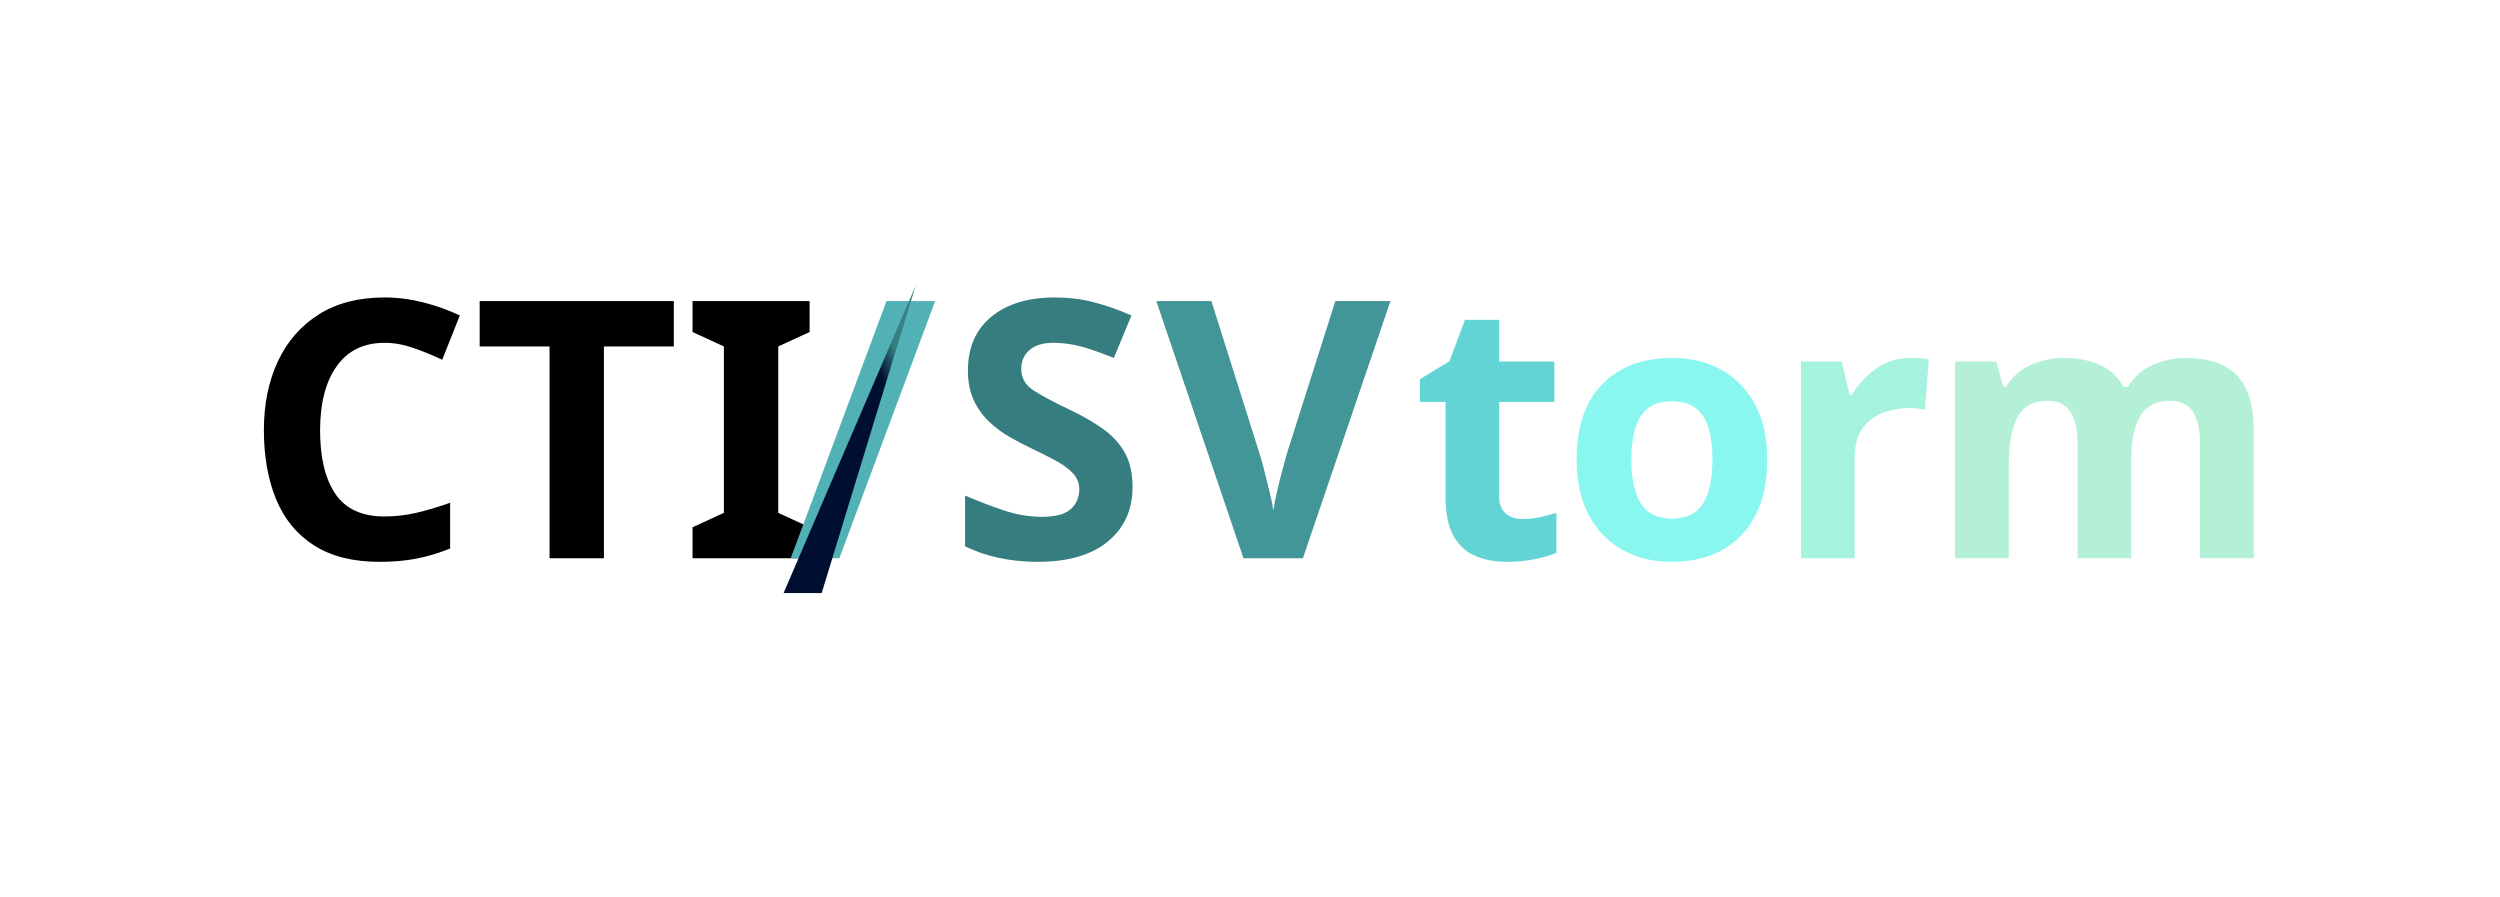
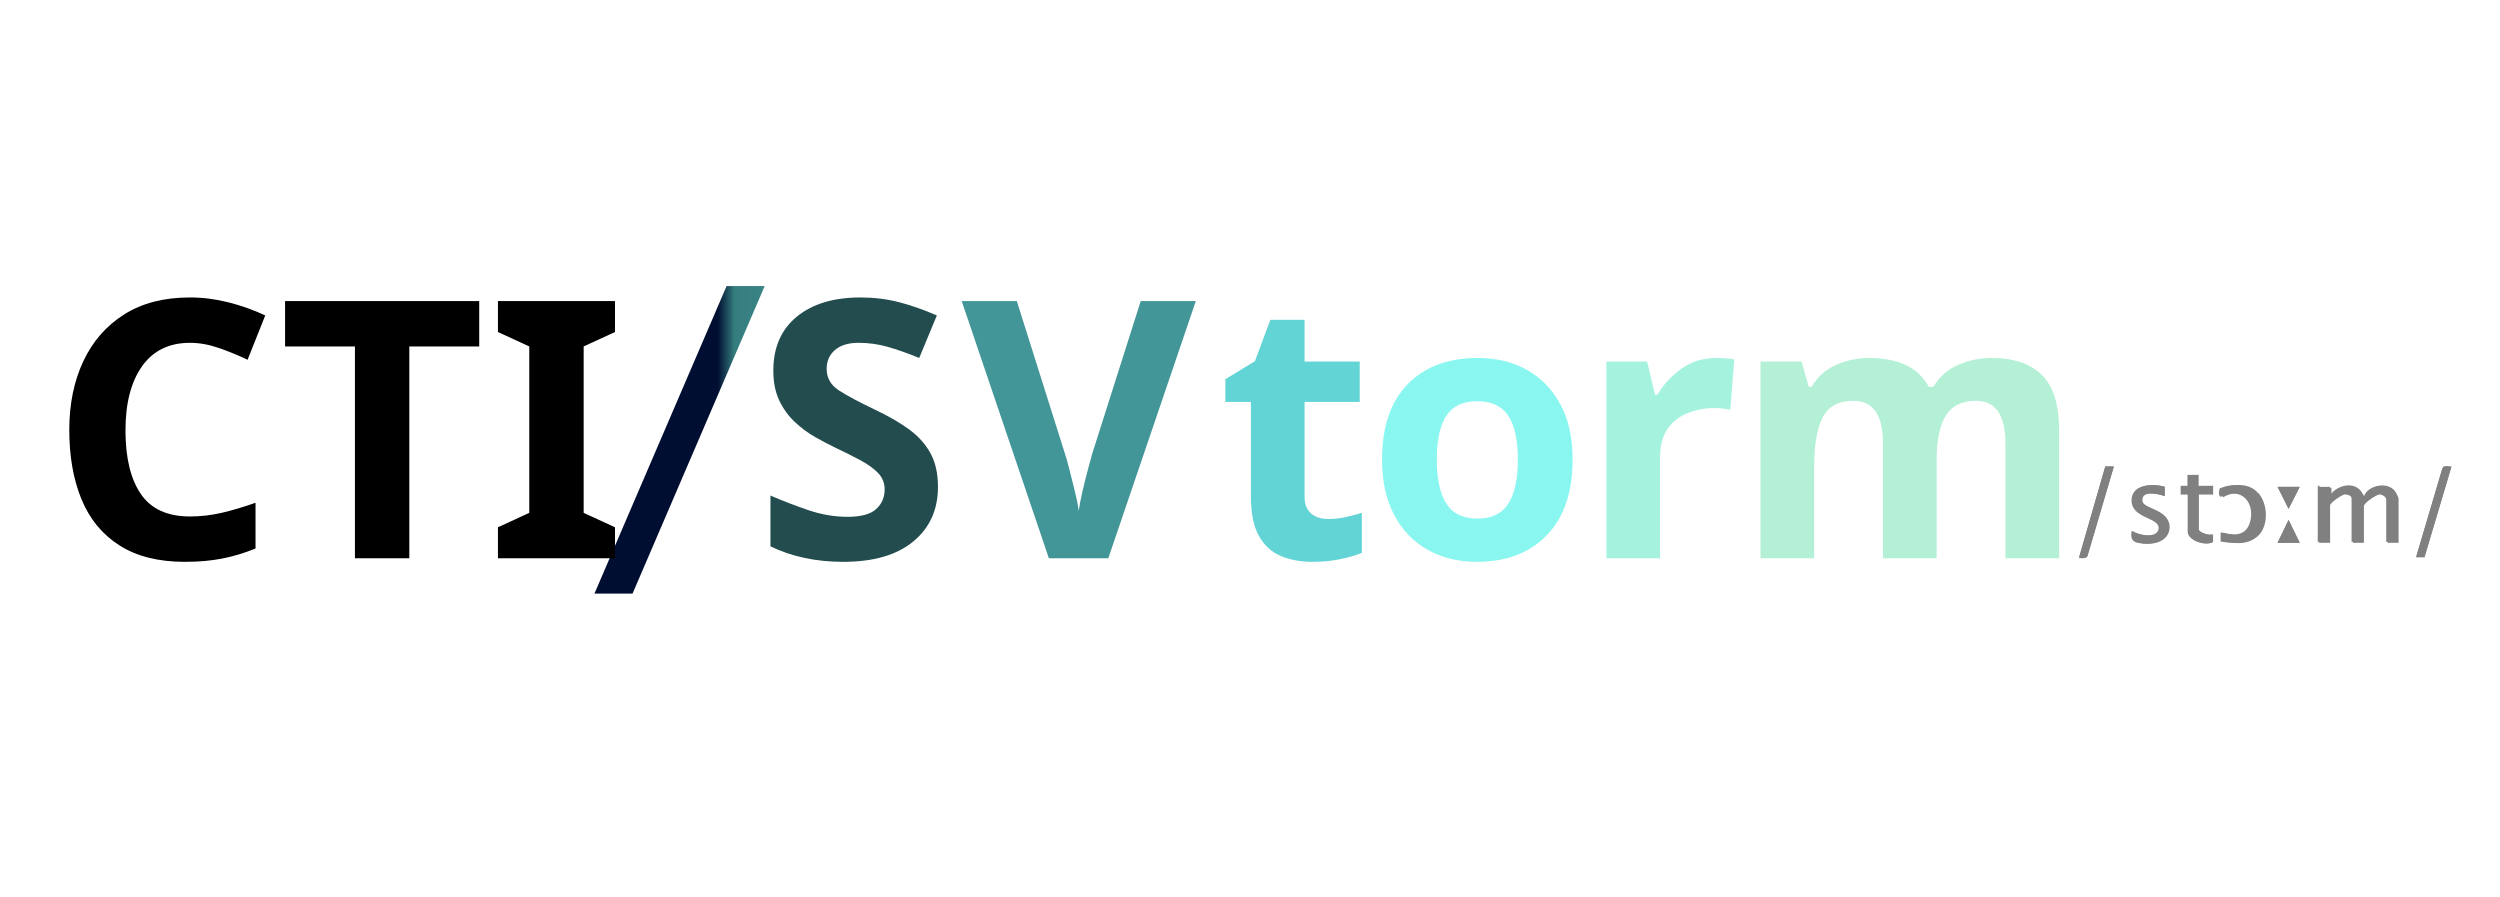
<svg xmlns="http://www.w3.org/2000/svg" id="svg2" version="1.1" viewBox="0 0 1456.8 522.4">
  <defs>
    <style>
      .st0 {
-         fill: #89f6f0;
+         fill: gray;
      }

-       .st0, .st1, .st2, .st3, .st4, .st5, .st6, .st7, .st8 {
+       .st1 {
+         fill: #63d4d6;
+       }
+ 
+       .st1, .st2, .st3, .st4, .st5, .st6, .st7, .st8 {
        isolation: isolate;
      }

-       .st0, .st1, .st2, .st3, .st4, .st5, .st7, .st8 {
+       .st1, .st2, .st3, .st4, .st5, .st7, .st8 {
        font-family: MavenPro-Bold, 'Maven Pro';
        font-size: 209.9px;
        font-weight: 700;
      }

-       .st1 {
-         fill: #367d7f;
-       }
- 
      .st2 {
-         fill: #63d4d6;
+         fill: #224c4e;
      }

      .st3 {
-         fill: #b3f0d6;
+         fill: #89f6f0;
      }

      .st9 {
        fill: url(#linear-gradient);
      }

      .st4 {
        fill: #429698;
      }

      .st5 {
        fill: #a5f3df;
      }

      .st8 {
-         fill: #51b1b4;
+         fill: #b3f0d6;
      }
    </style>
-     <linearGradient id="linear-gradient" x1="2526.2" y1="542.3" x2="2529.1" y2="542.3" gradientTransform="translate(101040.7 -73081) rotate(156) scale(48.1 -48.1)" gradientUnits="userSpaceOnUse">
+     <linearGradient id="linear-gradient" x1="910.2" y1="-63.4" x2="1006.9" y2="-63.4" gradientTransform="translate(1425.2 192.8) rotate(-180)" gradientUnits="userSpaceOnUse">
      <stop offset="0" stop-color="#daf8eb" />
      <stop offset=".5" stop-color="#429698" />
      <stop offset=".7" stop-color="#3a8486" />
      <stop offset=".9" stop-color="#367d7f" />
      <stop offset="1" stop-color="#000f31" />
    </linearGradient>
  </defs>
+   <polygon class="st9" points="368.6 345.9 346.4 345.9 423.4 166.7 445.6 166.7 368.6 345.9" />
  <g class="st6">
    <g class="st6">
      <g class="st6">
        <g class="st6">
-           <text class="st7" transform="translate(141.6 325.3)">
+           <text class="st7" transform="translate(28.2 325.3)">
            <tspan x="0" y="0">CTI</tspan>
-           </text>
-         </g>
-       </g>
-     </g>
-     <g class="st6">
-       <g class="st6">
-         <g class="st6">
-           <text class="st8" transform="translate(459.3 325.3)">
-             <tspan x="0" y="0">/</tspan>
          </text>
        </g>
      </g>
    </g>
  </g>
  <g class="st6">
    <g class="st6">
      <g class="st6">
        <g class="st6">
-           <text class="st1" transform="translate(552.7 325.3)">
-             <tspan x="0" y="0">S</tspan>
-           </text>
-           <text class="st4" transform="translate(673.8 325.3)">
-             <tspan x="0" y="0">V</tspan>
-           </text>
+           <g class="st6">
+             <text class="st2" transform="translate(439.3 325.3)">
+               <tspan x="0" y="0">S</tspan>
+             </text>
+           </g>
+           <g class="st6">
+             <text class="st4" transform="translate(560.4 325.3)">
+               <tspan x="0" y="0">V</tspan>
+             </text>
+           </g>
        </g>
      </g>
    </g>
  </g>
  <g class="st6">
    <g class="st6">
      <g class="st6">
        <g class="st6">
-           <text class="st2" transform="translate(822.6 325.3)">
-             <tspan x="0" y="0">t</tspan>
-           </text>
-           <text class="st0" transform="translate(909.3 325.3)">
-             <tspan x="0" y="0">o</tspan>
-           </text>
-           <text class="st5" transform="translate(1033.1 325.3)">
-             <tspan x="0" y="0">r</tspan>
-           </text>
-           <text class="st3" transform="translate(1122.9 325.3)">
-             <tspan x="0" y="0">m</tspan>
-           </text>
+           <g class="st6">
+             <text class="st1" transform="translate(709.2 325.3)">
+               <tspan x="0" y="0">t</tspan>
+             </text>
+           </g>
+           <g class="st6">
+             <text class="st3" transform="translate(795.9 325.3)">
+               <tspan x="0" y="0">o</tspan>
+             </text>
+           </g>
+           <g class="st6">
+             <text class="st5" transform="translate(919.7 325.3)">
+               <tspan x="0" y="0">r</tspan>
+             </text>
+           </g>
+           <g class="st6">
+             <text class="st8" transform="translate(1009.5 325.3)">
+               <tspan x="0" y="0">m</tspan>
+             </text>
+           </g>
        </g>
      </g>
    </g>
  </g>
-   <path id="path67" class="st9" d="M478.8,345.6l54.8-179.2-77,179.2h22.2,0Z" />
+   <path id="path45" class="st0" d="M1231.7,271.8h-4.9l-15.3,53.4c1.5,0,4,.5,4.9-1l15.3-51.9h0v-.5Z" />
+   <path id="path46" class="st0" d="M1428.6,271.8c-2,0-4.5-1-5.4,1l-15.3,51.9h4.9l15.8-53.4h0v.5Z" />
+   <path id="path47" class="st0" d="M1274.8,288.1v21.8c0,4.9,9.9,8.4,14.3,5.9v-4.5c-1.5,1-7.9-1-7.9-3v-20.3h8.4v-4.9h-8.4v-6.4h-6.4v6.4h-4v4.9h4Z" />
+   <path id="path48" class="st0" d="M1261.4,283.7c-6.9-2-19.8-1.5-19.3,8.4.5,9.9,15.3,9.4,15.8,15.3,0,6.9-11.9,4.5-15.8,2-1,6.4,2,6.9,7.4,7.4,6.4.5,14.3-2,14.3-9.9s-14.8-9.9-15.8-14.8c-1-6.9,9.4-4.5,13.4-3v-5.4h0Z" />
+   <path id="path49" class="st0" d="M1314.3,287.1c-5.4-5.4-14.3-5.4-20.8-2.5-.5,1.5-1,4,.5,4.9,12.4-6.4,20.8,4,16.8,15.8-3,7.9-10.4,6.4-16.8,4.9v5.4c6.4.5,12.4,2,18.3-2,8.4-5.4,8.4-20.3,2-26.7h0Z" />
+   <path id="path50" class="st0" d="M1351.4,283.7v32.6h6.4v-21.8c0-1.5,6.4-5.9,8.4-6.4,2,0,4.9,1,4.9,3v25.2h6.4v-21.3c0-2,6.9-6.4,8.9-6.9,2,0,4.9,2,4.9,3.5v24.7h6.4v-25.7c0-1-2-4.5-2.5-4.9-4.5-4.5-14.8-2-16.8,4-1.5-1-2-3-3-4-4.5-4.5-13.9-2-16.8,3.5v-4.9h-7.4v-.5Z" />
+   <polygon id="polygon50" class="st0" points="1340.1 283.7 1327.2 283.7 1333.6 296.5 1340.1 283.7" />
+   <polygon id="polygon51" class="st0" points="1340.1 316.3 1333.6 303 1327.2 316.3 1340.1 316.3" />
+   <path id="path51" class="st0" d="M1351.4,283.7h6.4v4.9c3.5-5.4,12.4-7.9,16.8-3.5,1.5,1.5,1.5,3.5,3,4,2-5.9,12.4-8.4,16.8-4,.5,1,2.5,4.5,2.5,4.9v25.7h-6.4v-24.7c0-1.5-3-4-4.9-3.5-2.5,0-8.9,4.9-8.9,6.9v21.3h-6.4v-25.2c0-2-3-3-4.9-3s-8.4,4.5-8.4,6.4v21.8h-6.4v-32.6h1v.5Z" />
+   <path id="path52" class="st0" d="M1261.4,283.7v5.4c-4-1.5-13.9-3.5-12.9,3,.5,4.5,15.3,4.5,15.8,14.8,0,7.9-7.9,10.4-14.3,9.9-5.4-.5-8.4-1-7.4-7.4,3.5,2.5,15.8,5.4,15.8-2s-14.8-4.9-15.8-15.3,12.4-10.4,19.3-8.4h-.5Z" />
+   <path id="path53" class="st0" d="M1315.8,287.1c6.4,6.9,6.4,21.8-2,26.7-5.9,4-11.9,2.5-18.3,2v-5.4c6.9,2,13.9,3,16.8-4.9,4.5-11.9-4.5-22.8-16.8-15.8-1.5-1-1.5-3.5-.5-4.9,6.4-3,15.8-3.5,20.8,2.5h0Z" />
+   <path id="path54" class="st0" d="M1274.8,288.1h-4v-4.9h4v-6.4h5.9v6.4h8.9v4.9h-8.4v20.3c0,2,6.4,4,8.4,3v4.5c-4.5,2.5-14.3-1-14.3-5.9v-21.8h-.5Z" />
+   <path id="path55" class="st0" d="M1428.6,271.8l-15.8,52.9h-4.9l15.3-51.4c1-2,3.5-1,5.4-1h0v-.5Z" />
+   <path id="path56" class="st0" d="M1231.7,271.8l-15.3,51.9c-1,2-3,1-4.9,1l15.3-52.9h4.9Z" />
+   <polygon id="polygon56" class="st0" points="1340.1 283.7 1333.6 296.5 1327.2 283.7 1340.1 283.7" />
+   <polygon id="polygon57" class="st0" points="1340.1 316.3 1327.2 316.3 1333.6 303 1340.1 316.3" />
</svg>
